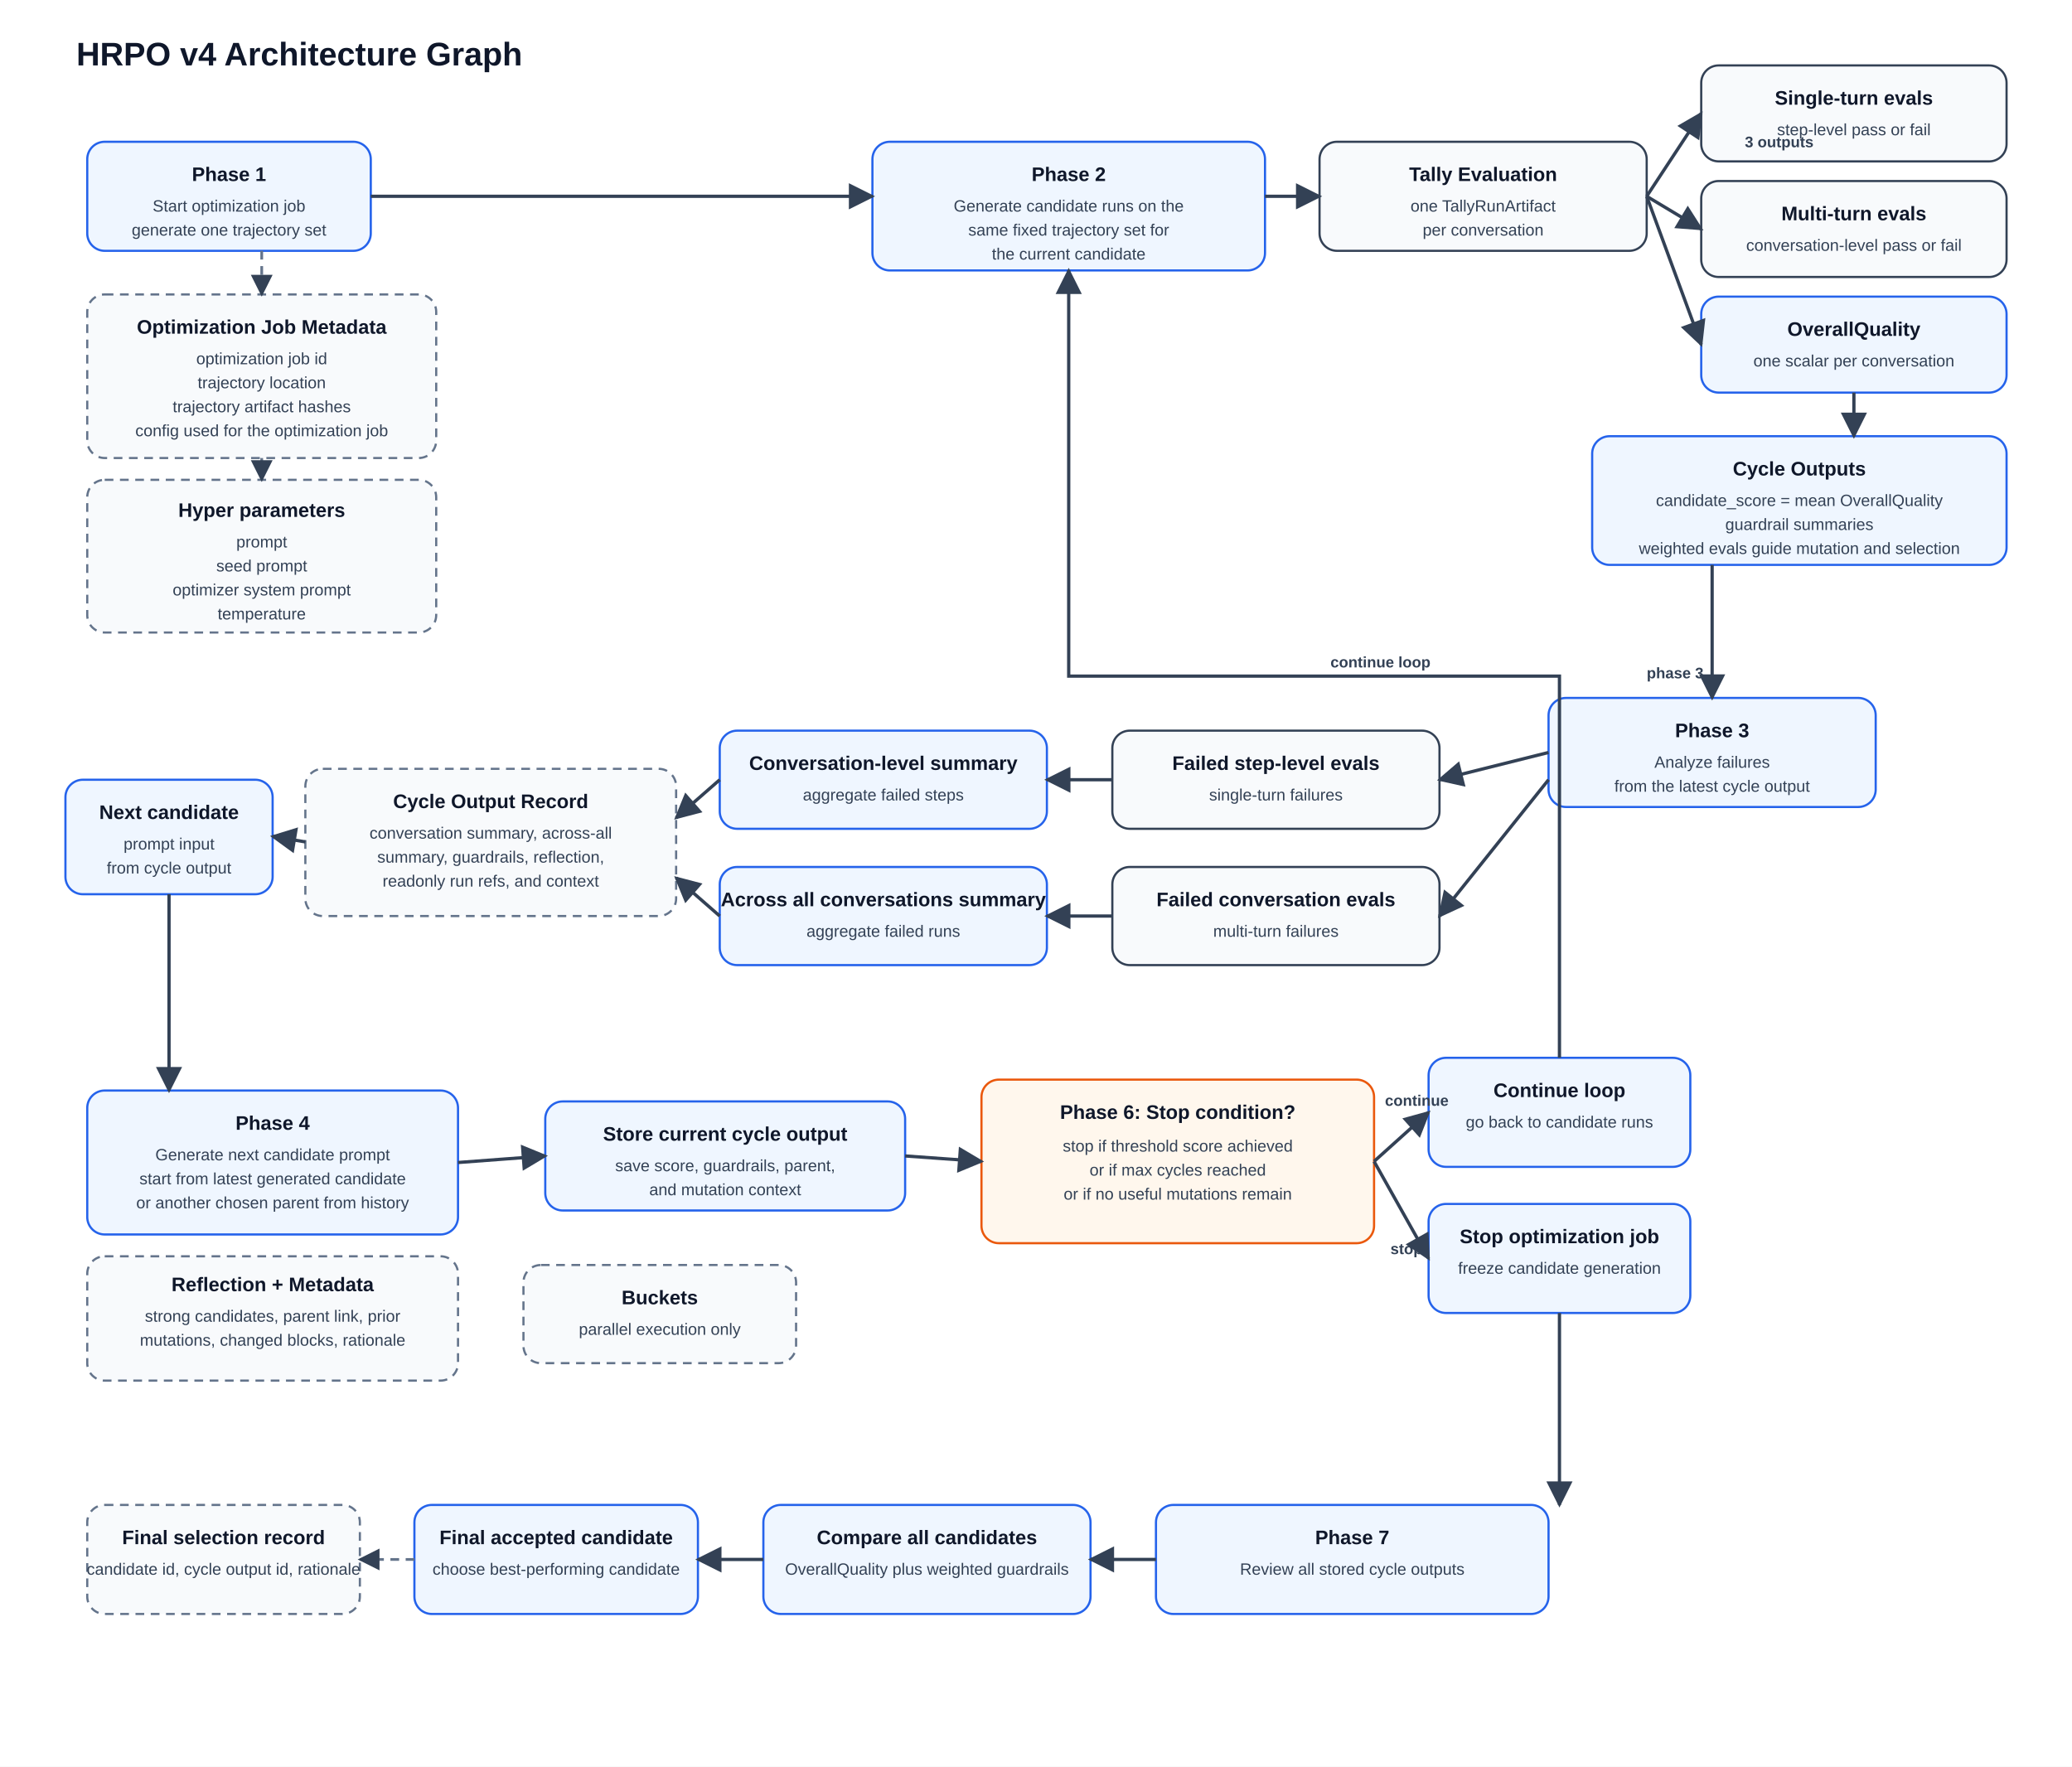
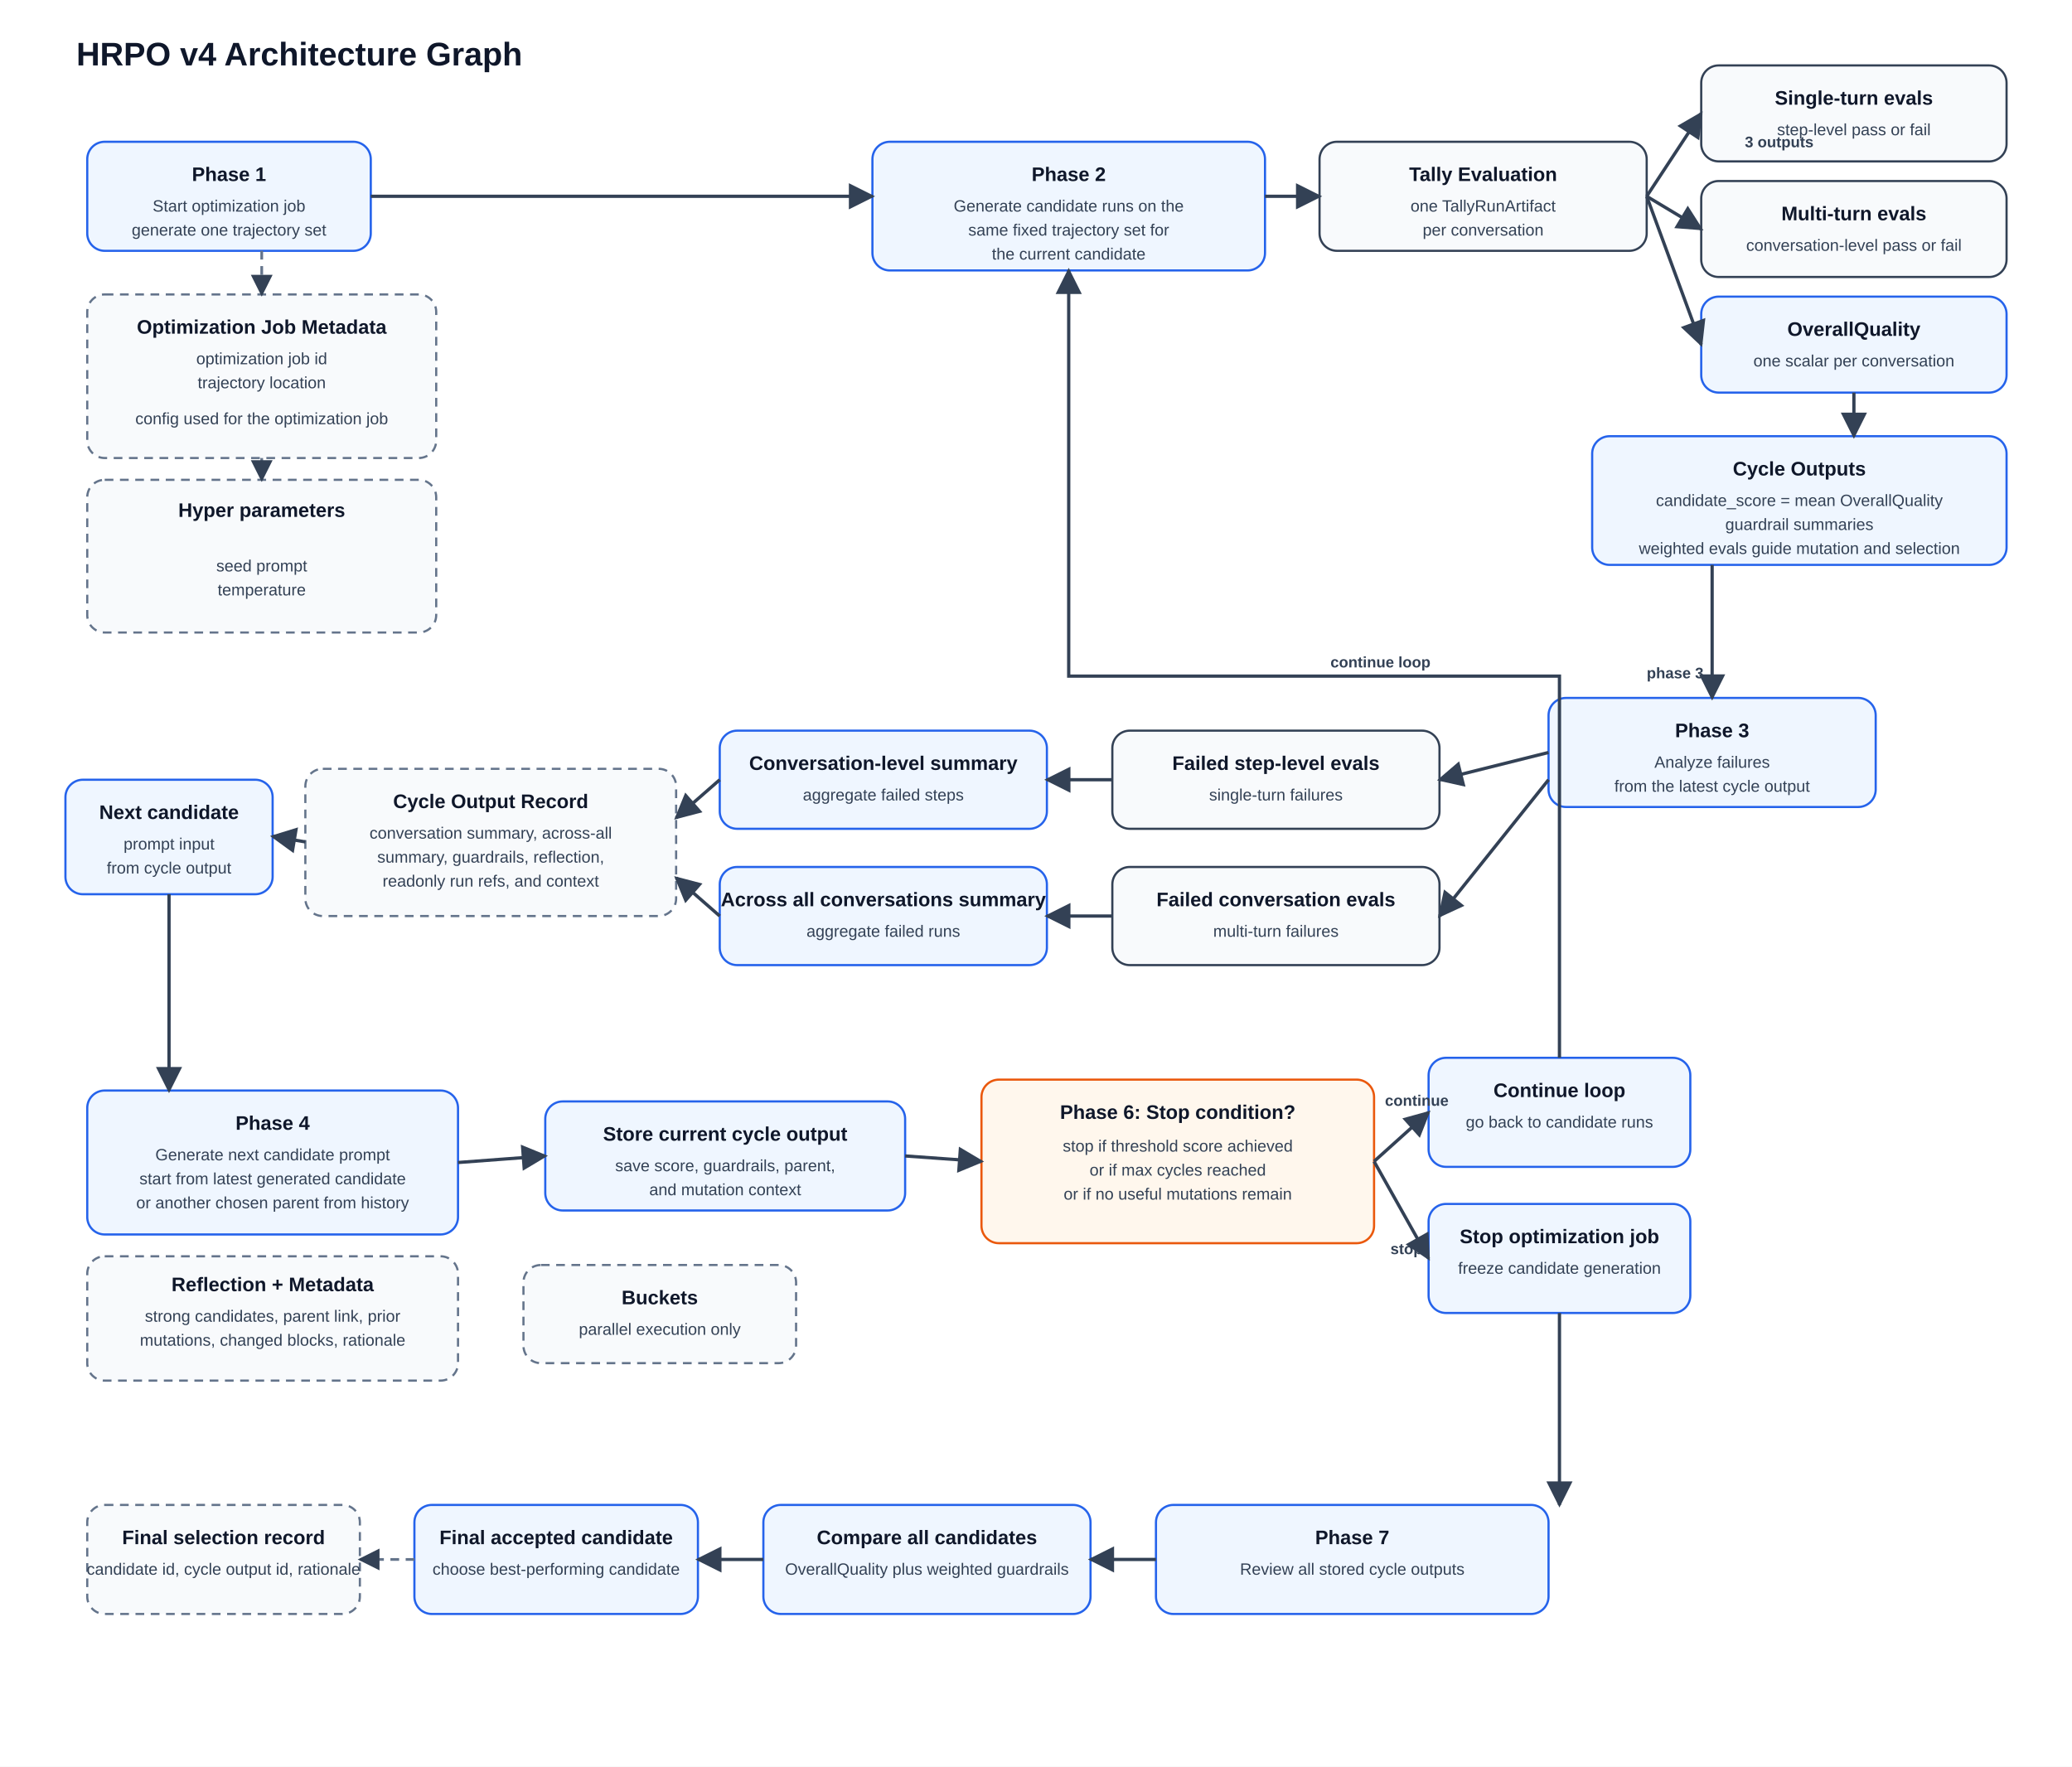
<svg xmlns="http://www.w3.org/2000/svg" width="1900" height="1620" viewBox="0 0 1900 1620">
  <defs>
    <marker id="arrow" viewBox="0 0 10 10" refX="9" refY="5" markerWidth="8" markerHeight="8" orient="auto-start-reverse">
      <path d="M 0 0 L 10 5 L 0 10 z" fill="#334155" />
    </marker>
    <style>
      .title { font: 700 30px Arial, sans-serif; fill: #0f172a; }
      .box { fill: #f8fafc; stroke: #334155; stroke-width: 2; }
      .accent { fill: #eff6ff; stroke: #2563eb; }
      .decision { fill: #fff7ed; stroke: #ea580c; }
      .support { fill: #f8fafc; stroke: #64748b; stroke-width: 2; stroke-dasharray: 8 6; }
      .text { font: 600 18px Arial, sans-serif; fill: #0f172a; }
      .small { font: 400 15px Arial, sans-serif; fill: #334155; }
      .tiny { font: 400 14px Arial, sans-serif; fill: #475569; }
      .line { stroke: #334155; stroke-width: 3; fill: none; marker-end: url(#arrow); }
      .dashed { stroke: #64748b; stroke-width: 2.5; stroke-dasharray: 8 6; fill: none; marker-end: url(#arrow); }
      .label { font: 600 14px Arial, sans-serif; fill: #334155; }
    </style>
  </defs>
  <rect width="1900" height="1620" fill="#ffffff" />
  <text x="70" y="60" class="title">HRPO v4 Architecture Graph</text>
  <rect x="80" y="130" width="260" height="100" rx="16" ry="16" class="box accent" />
  <text x="210" y="166" text-anchor="middle" class="text">Phase 1</text>
  <text x="210" y="194" text-anchor="middle" class="small">Start optimization job</text>
  <text x="210" y="216" text-anchor="middle" class="small">generate one trajectory set</text>
  <rect x="80" y="270" width="320" height="150" rx="16" ry="16" class="support" />
  <text x="240" y="306" text-anchor="middle" class="text">Optimization Job Metadata</text>
  <text x="240" y="334" text-anchor="middle" class="small">optimization job id</text>
  <text x="240" y="356" text-anchor="middle" class="small">trajectory location</text>
-   <text x="240" y="378" text-anchor="middle" class="small">trajectory artifact hashes</text>
-   <text x="240" y="400" text-anchor="middle" class="small">config used for the optimization job</text>
+   <text x="240" y="389" text-anchor="middle" class="small">config used for the optimization job</text>
  <rect x="80" y="440" width="320" height="140" rx="16" ry="16" class="support" />
  <text x="240" y="474" text-anchor="middle" class="text">Hyper parameters</text>
-   <text x="240" y="502" text-anchor="middle" class="small">prompt</text>
  <text x="240" y="524" text-anchor="middle" class="small">seed prompt</text>
-   <text x="240" y="546" text-anchor="middle" class="small">optimizer system prompt</text>
-   <text x="240" y="568" text-anchor="middle" class="small">temperature</text>
+   <text x="240" y="546" text-anchor="middle" class="small">temperature</text>
  <rect x="800" y="130" width="360" height="118" rx="16" ry="16" class="box accent" />
  <text x="980" y="166" text-anchor="middle" class="text">Phase 2</text>
  <text x="980" y="194" text-anchor="middle" class="small">Generate candidate runs on the</text>
  <text x="980" y="216" text-anchor="middle" class="small">same fixed trajectory set for</text>
  <text x="980" y="238" text-anchor="middle" class="small">the current candidate</text>
  <rect x="1210" y="130" width="300" height="100" rx="16" ry="16" class="box" />
  <text x="1360" y="166" text-anchor="middle" class="text">Tally Evaluation</text>
  <text x="1360" y="194" text-anchor="middle" class="small">one TallyRunArtifact</text>
  <text x="1360" y="216" text-anchor="middle" class="small">per conversation</text>
  <rect x="1560" y="60" width="280" height="88" rx="16" ry="16" class="box" />
  <text x="1700" y="96" text-anchor="middle" class="text">Single-turn evals</text>
  <text x="1700" y="124" text-anchor="middle" class="small">step-level pass or fail</text>
  <rect x="1560" y="166" width="280" height="88" rx="16" ry="16" class="box" />
  <text x="1700" y="202" text-anchor="middle" class="text">Multi-turn evals</text>
  <text x="1700" y="230" text-anchor="middle" class="small">conversation-level pass or fail</text>
  <rect x="1560" y="272" width="280" height="88" rx="16" ry="16" class="box accent" />
  <text x="1700" y="308" text-anchor="middle" class="text">OverallQuality</text>
  <text x="1700" y="336" text-anchor="middle" class="small">one scalar per conversation</text>
  <rect x="1460" y="400" width="380" height="118" rx="16" ry="16" class="box accent" />
  <text x="1650" y="436" text-anchor="middle" class="text">Cycle Outputs</text>
  <text x="1650" y="464" text-anchor="middle" class="small">candidate_score = mean OverallQuality</text>
  <text x="1650" y="486" text-anchor="middle" class="small">guardrail summaries</text>
  <text x="1650" y="508" text-anchor="middle" class="small">weighted evals guide mutation and selection</text>
  <rect x="1420" y="640" width="300" height="100" rx="16" ry="16" class="box accent" />
  <text x="1570" y="676" text-anchor="middle" class="text">Phase 3</text>
  <text x="1570" y="704" text-anchor="middle" class="small">Analyze failures</text>
  <text x="1570" y="726" text-anchor="middle" class="small">from the latest cycle output</text>
  <rect x="1020" y="670" width="300" height="90" rx="16" ry="16" class="box" />
  <text x="1170" y="706" text-anchor="middle" class="text">Failed step-level evals</text>
  <text x="1170" y="734" text-anchor="middle" class="small">single-turn failures</text>
  <rect x="1020" y="795" width="300" height="90" rx="16" ry="16" class="box" />
  <text x="1170" y="831" text-anchor="middle" class="text">Failed conversation evals</text>
  <text x="1170" y="859" text-anchor="middle" class="small">multi-turn failures</text>
  <rect x="660" y="670" width="300" height="90" rx="16" ry="16" class="box accent" />
  <text x="810" y="706" text-anchor="middle" class="text">Conversation-level summary</text>
  <text x="810" y="734" text-anchor="middle" class="small">aggregate failed steps</text>
  <rect x="660" y="795" width="300" height="90" rx="16" ry="16" class="box accent" />
  <text x="810" y="831" text-anchor="middle" class="text">Across all conversations summary</text>
  <text x="810" y="859" text-anchor="middle" class="small">aggregate failed runs</text>
  <rect x="280" y="705" width="340" height="135" rx="16" ry="16" class="support" />
  <text x="450" y="741" text-anchor="middle" class="text">Cycle Output Record</text>
  <text x="450" y="769" text-anchor="middle" class="small">conversation summary, across-all</text>
  <text x="450" y="791" text-anchor="middle" class="small">summary, guardrails, reflection,</text>
  <text x="450" y="813" text-anchor="middle" class="small">readonly run refs, and context</text>
  <rect x="60" y="715" width="190" height="105" rx="16" ry="16" class="box accent" />
  <text x="155" y="751" text-anchor="middle" class="text">Next candidate</text>
  <text x="155" y="779" text-anchor="middle" class="small">prompt input</text>
  <text x="155" y="801" text-anchor="middle" class="small">from cycle output</text>
  <rect x="80" y="1000" width="340" height="132" rx="16" ry="16" class="box accent" />
  <text x="250" y="1036" text-anchor="middle" class="text">Phase 4</text>
  <text x="250" y="1064" text-anchor="middle" class="small">Generate next candidate prompt</text>
  <text x="250" y="1086" text-anchor="middle" class="small">start from latest generated candidate</text>
  <text x="250" y="1108" text-anchor="middle" class="small">or another chosen parent from history</text>
  <rect x="80" y="1152" width="340" height="114" rx="16" ry="16" class="support" />
  <text x="250" y="1184" text-anchor="middle" class="text">Reflection + Metadata</text>
  <text x="250" y="1212" text-anchor="middle" class="small">strong candidates, parent link, prior</text>
  <text x="250" y="1234" text-anchor="middle" class="small">mutations, changed blocks, rationale</text>
  <rect x="500" y="1010" width="330" height="100" rx="16" ry="16" class="box accent" />
  <text x="665" y="1046" text-anchor="middle" class="text">Store current cycle output</text>
  <text x="665" y="1074" text-anchor="middle" class="small">save score, guardrails, parent,</text>
  <text x="665" y="1096" text-anchor="middle" class="small">and mutation context</text>
  <rect x="900" y="990" width="360" height="150" rx="16" ry="16" class="box decision" />
  <text x="1080" y="1026" text-anchor="middle" class="text">Phase 6: Stop condition?</text>
  <text x="1080" y="1056" text-anchor="middle" class="small">stop if threshold score achieved</text>
  <text x="1080" y="1078" text-anchor="middle" class="small">or if max cycles reached</text>
  <text x="1080" y="1100" text-anchor="middle" class="small">or if no useful mutations remain</text>
  <rect x="1310" y="970" width="240" height="100" rx="16" ry="16" class="box accent" />
  <text x="1430" y="1006" text-anchor="middle" class="text">Continue loop</text>
  <text x="1430" y="1034" text-anchor="middle" class="small">go back to candidate runs</text>
  <rect x="1310" y="1104" width="240" height="100" rx="16" ry="16" class="box accent" />
  <text x="1430" y="1140" text-anchor="middle" class="text">Stop optimization job</text>
  <text x="1430" y="1168" text-anchor="middle" class="small">freeze candidate generation</text>
  <rect x="1060" y="1380" width="360" height="100" rx="16" ry="16" class="box accent" />
  <text x="1240" y="1416" text-anchor="middle" class="text">Phase 7</text>
  <text x="1240" y="1444" text-anchor="middle" class="small">Review all stored cycle outputs</text>
  <rect x="700" y="1380" width="300" height="100" rx="16" ry="16" class="box accent" />
  <text x="850" y="1416" text-anchor="middle" class="text">Compare all candidates</text>
  <text x="850" y="1444" text-anchor="middle" class="small">OverallQuality plus weighted guardrails</text>
  <rect x="380" y="1380" width="260" height="100" rx="16" ry="16" class="box accent" />
  <text x="510" y="1416" text-anchor="middle" class="text">Final accepted candidate</text>
  <text x="510" y="1444" text-anchor="middle" class="small">choose best-performing candidate</text>
  <rect x="80" y="1380" width="250" height="100" rx="16" ry="16" class="support" />
  <text x="205" y="1416" text-anchor="middle" class="text">Final selection record</text>
  <text x="205" y="1444" text-anchor="middle" class="small">candidate id, cycle output id, rationale</text>
  <rect x="480" y="1160" width="250" height="90" rx="16" ry="16" class="support" />
  <text x="605" y="1196" text-anchor="middle" class="text">Buckets</text>
  <text x="605" y="1224" text-anchor="middle" class="small">parallel execution only</text>
  <path d="M340 180 L800 180" class="line" />
  <path d="M240 230 L240 270" class="dashed" />
  <path d="M240 420 L240 440" class="dashed" />
  <path d="M1160 180 L1210 180" class="line" />
  <path d="M1510 180 L1560 104" class="line" />
  <path d="M1510 180 L1560 210" class="line" />
  <path d="M1510 180 L1560 316" class="line" />
  <path d="M1700 360 L1700 400" class="line" />
  <path d="M1570 518 L1570 640" class="line" />
  <path d="M1420 690 L1320 715" class="line" />
  <path d="M1420 715 L1320 840" class="line" />
  <path d="M1020 715 L960 715" class="line" />
  <path d="M1020 840 L960 840" class="line" />
  <path d="M660 715 L620 750" class="line" />
  <path d="M660 840 L620 805" class="line" />
  <path d="M280 772 L250 767" class="line" />
  <path d="M155 820 L155 1000" class="line" />
  <path d="M420 1066 L500 1060" class="line" />
  <path d="M830 1060 L900 1065" class="line" />
  <path d="M1260 1065 L1310 1020" class="line" />
  <path d="M1260 1065 L1310 1154" class="line" />
  <path d="M1430 970 L1430 620 L980 620 L980 248" class="line" />
  <path d="M1430 1204 L1430 1380" class="line" />
  <path d="M1060 1430 L1000 1430" class="line" />
  <path d="M700 1430 L640 1430" class="line" />
  <path d="M380 1430 L330 1430" class="dashed" />
  <text x="1600" y="135" class="label">3 outputs</text>
  <text x="1510" y="622" class="label">phase 3</text>
  <text x="1270" y="1014" class="label">continue</text>
  <text x="1275" y="1150" class="label">stop</text>
  <text x="1220" y="612" class="label">continue loop</text>
</svg>
